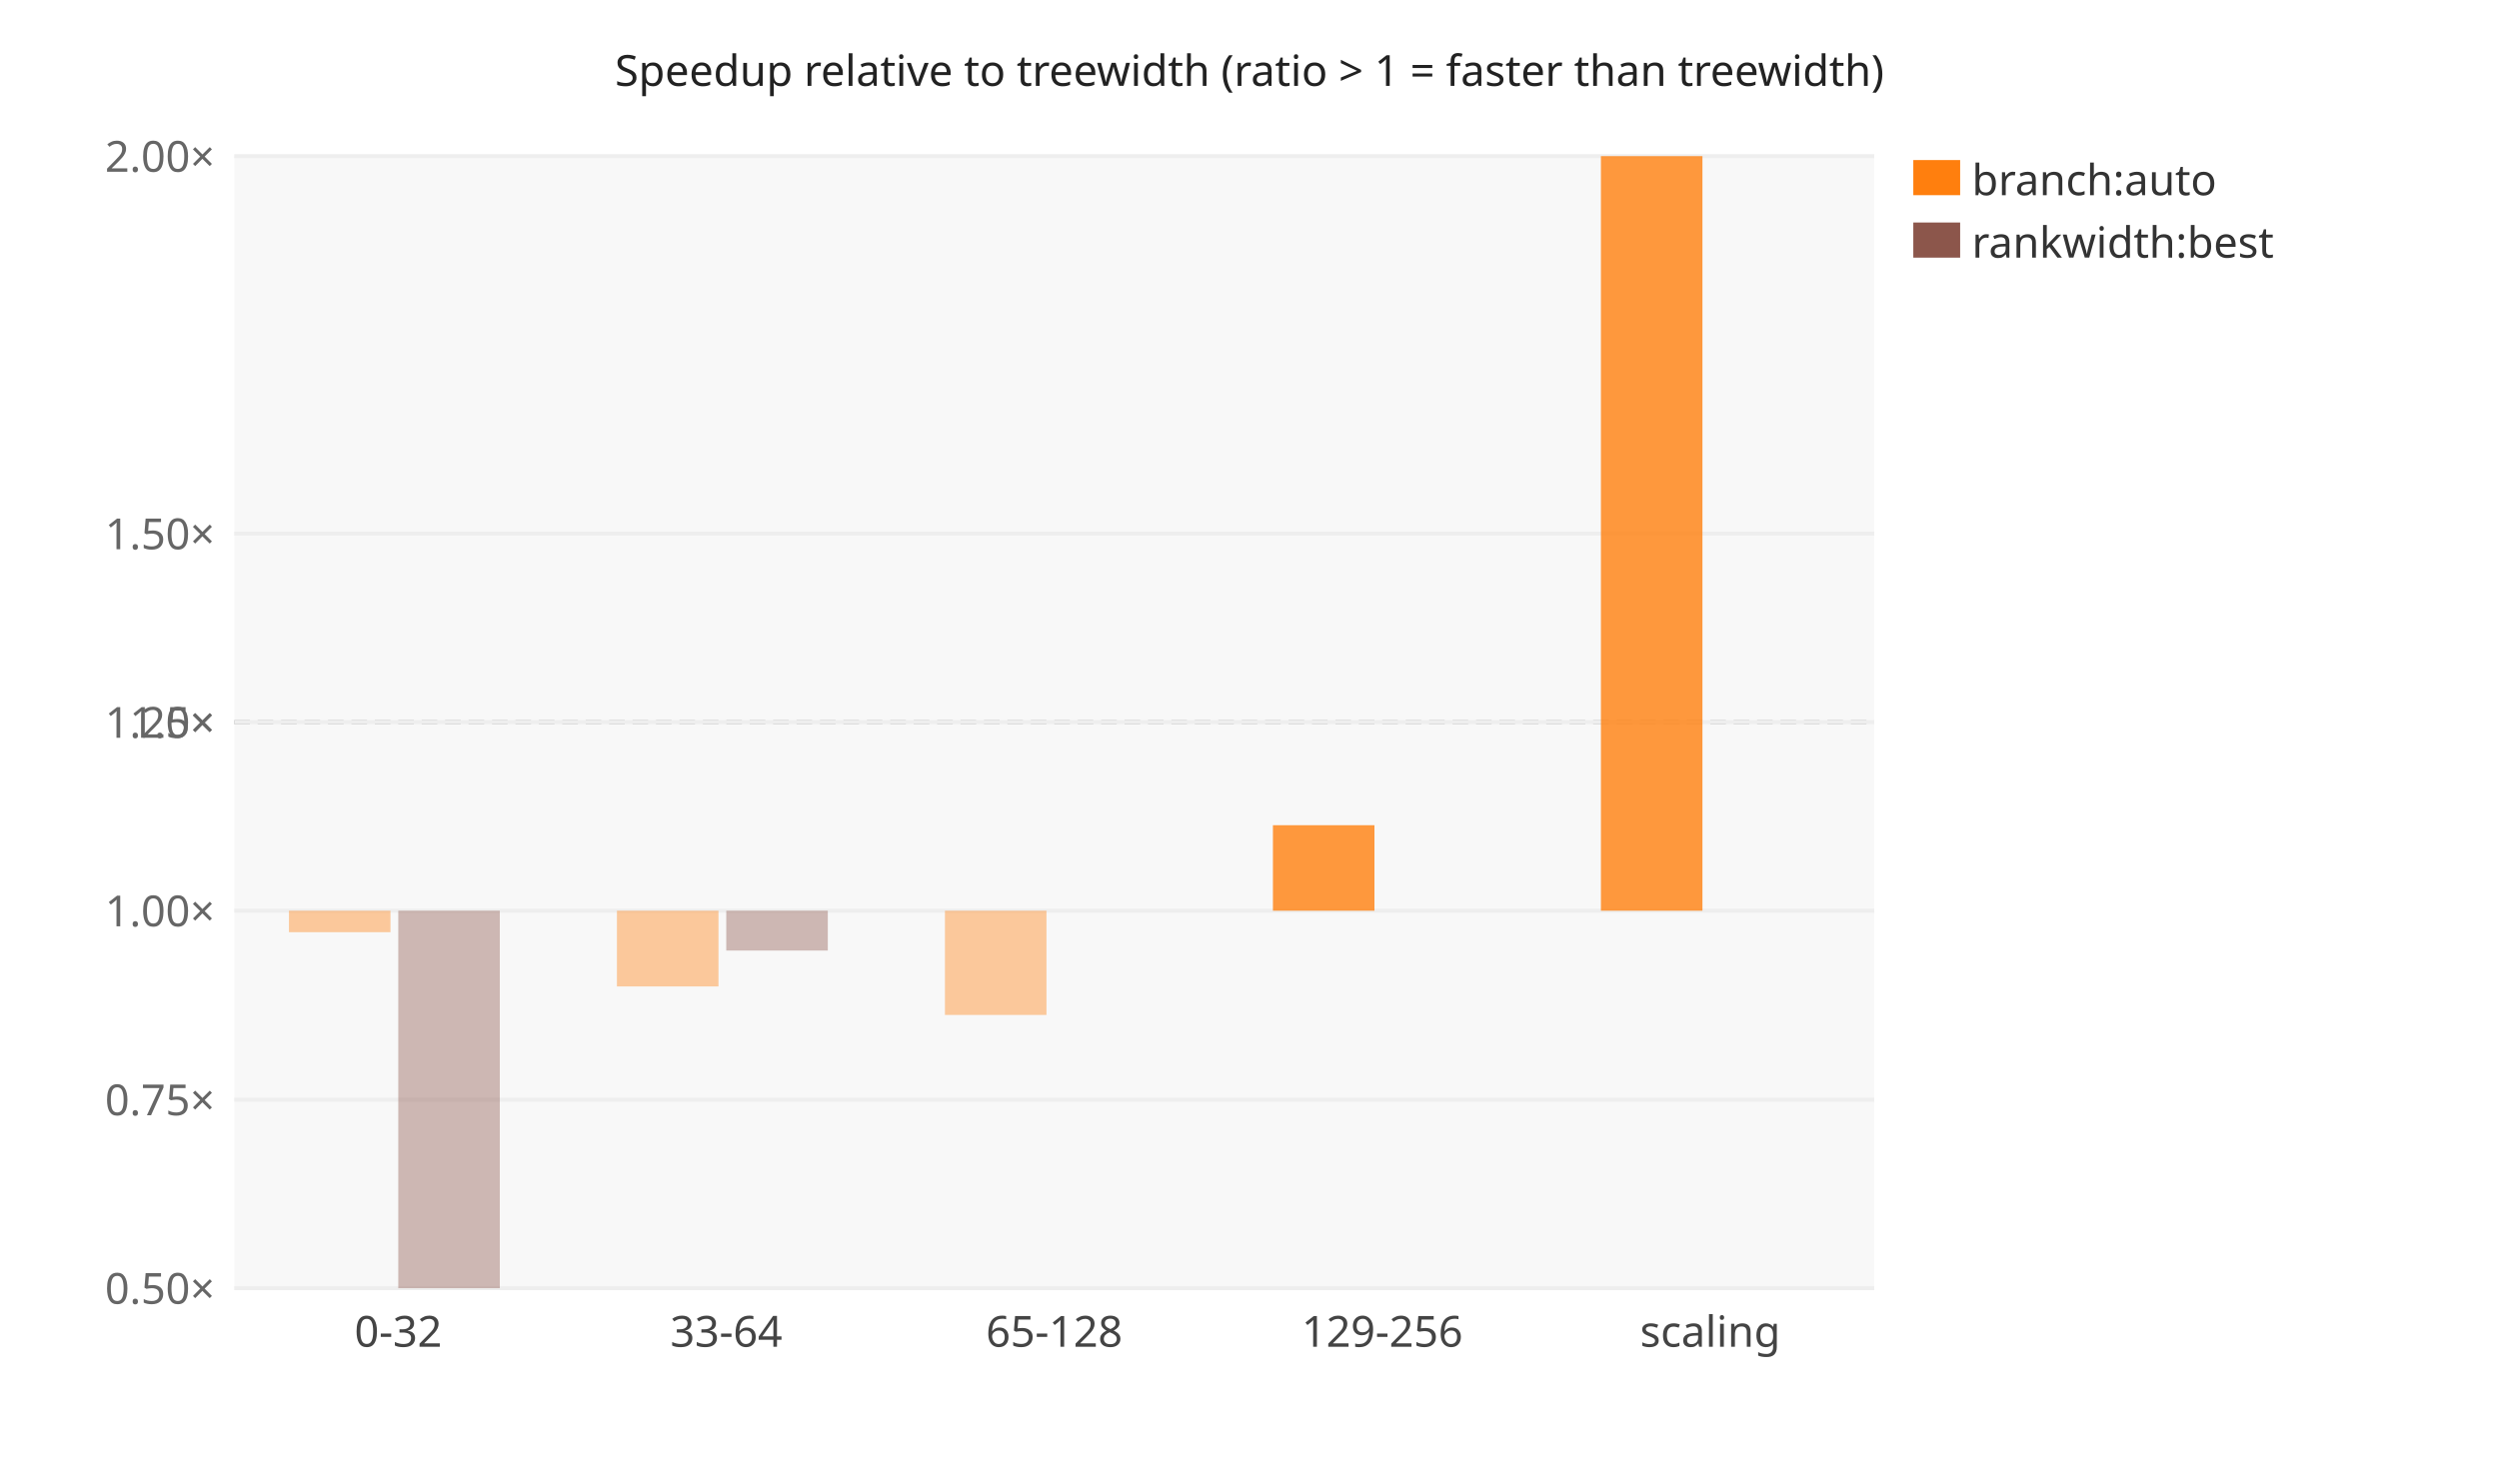
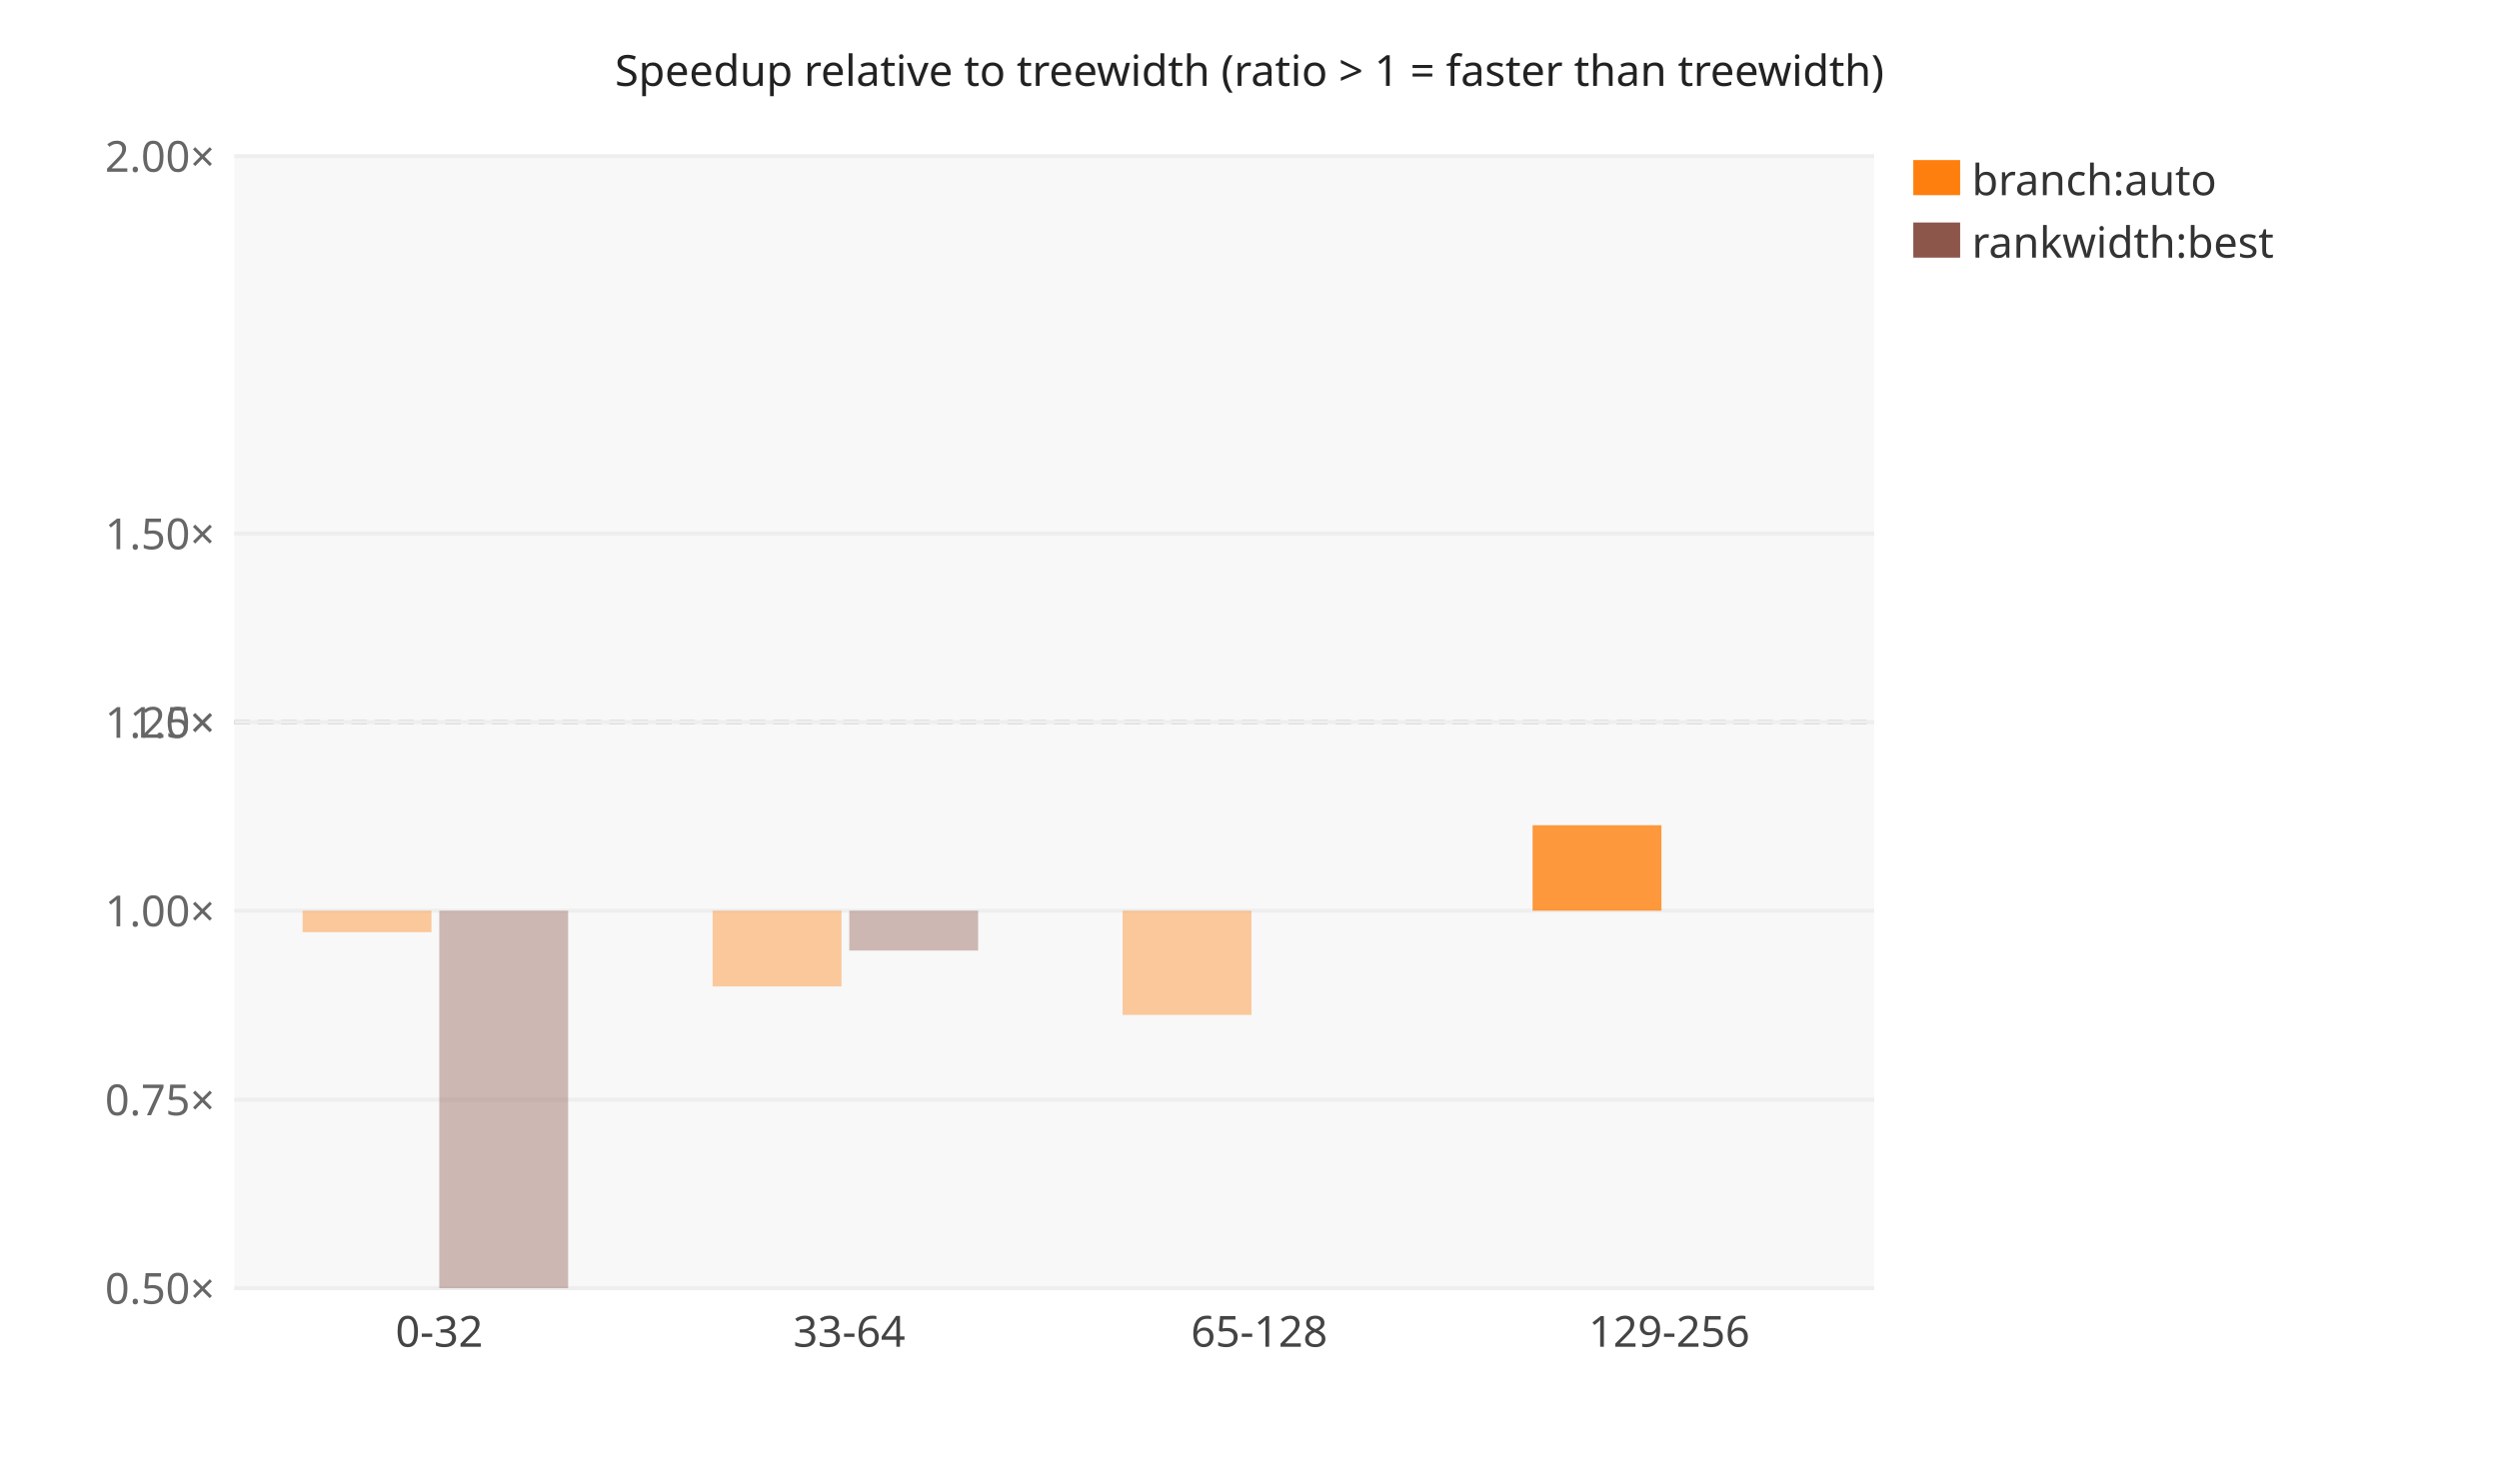
<svg xmlns="http://www.w3.org/2000/svg" width="640" height="380" viewBox="0 0 640 380">
  <style>text{font-family:sans-serif;font-size:11px;}</style>
  <rect x="60.0" y="40.0" width="420.0" height="290.0" fill="#f8f8f8" opacity="1.00" />
  <text x="320.0" y="22.0" text-anchor="middle" fill="#222" font-size="12">Speedup relative to treewidth (ratio &gt; 1 = faster than treewidth)</text>
  <line x1="60.0" y1="185.0" x2="480.0" y2="185.0" stroke="#999" stroke-width="1.0" stroke-dasharray="4,2" />
  <text x="55.0" y="189.0" text-anchor="end" fill="#666" font-size="10">1.0×</text>
  <text x="55.0" y="334.0" text-anchor="end" fill="#666" font-size="9">0.50×</text>
  <line x1="60.0" y1="330.0" x2="480.0" y2="330.0" stroke="#eee" stroke-width="1.0" />
  <text x="55.0" y="285.7" text-anchor="end" fill="#666" font-size="9">0.75×</text>
  <line x1="60.0" y1="281.7" x2="480.0" y2="281.7" stroke="#eee" stroke-width="1.0" />
  <text x="55.0" y="237.3" text-anchor="end" fill="#666" font-size="9">1.00×</text>
  <line x1="60.0" y1="233.3" x2="480.0" y2="233.3" stroke="#eee" stroke-width="1.0" />
  <text x="55.0" y="189.0" text-anchor="end" fill="#666" font-size="9">1.25×</text>
  <line x1="60.0" y1="185.0" x2="480.0" y2="185.0" stroke="#eee" stroke-width="1.0" />
  <text x="55.0" y="140.7" text-anchor="end" fill="#666" font-size="9">1.50×</text>
  <line x1="60.0" y1="136.7" x2="480.0" y2="136.7" stroke="#eee" stroke-width="1.0" />
  <text x="55.0" y="44.0" text-anchor="end" fill="#666" font-size="9">2.00×</text>
  <line x1="60.0" y1="40.0" x2="480.0" y2="40.0" stroke="#eee" stroke-width="1.0" />
-   <text x="102.0" y="345.0" text-anchor="middle" fill="#444" font-size="10">0-32</text>
-   <rect x="74.0" y="233.3" width="26.0" height="5.5" fill="#ff7f0e" opacity="0.40" />
-   <rect x="102.0" y="233.3" width="26.0" height="96.7" fill="#8c564b" opacity="0.40" />
-   <text x="186.0" y="345.0" text-anchor="middle" fill="#444" font-size="10">33-64</text>
-   <rect x="158.0" y="233.3" width="26.0" height="19.4" fill="#ff7f0e" opacity="0.40" />
-   <rect x="186.0" y="233.3" width="26.0" height="10.2" fill="#8c564b" opacity="0.40" />
-   <text x="270.0" y="345.0" text-anchor="middle" fill="#444" font-size="10">65-128</text>
-   <rect x="242.0" y="233.3" width="26.0" height="26.7" fill="#ff7f0e" opacity="0.40" />
-   <text x="354.0" y="345.0" text-anchor="middle" fill="#444" font-size="10">129-256</text>
-   <rect x="326.0" y="211.4" width="26.0" height="21.9" fill="#ff7f0e" opacity="0.80" />
-   <text x="438.0" y="345.0" text-anchor="middle" fill="#444" font-size="10">scaling</text>
-   <rect x="410.0" y="40.0" width="26.0" height="193.3" fill="#ff7f0e" opacity="0.80" />
+   <text x="112.5" y="345.0" text-anchor="middle" fill="#444" font-size="10">0-32</text>
+   <rect x="77.5" y="233.3" width="33.0" height="5.5" fill="#ff7f0e" opacity="0.40" />
+   <rect x="112.5" y="233.3" width="33.0" height="96.7" fill="#8c564b" opacity="0.40" />
+   <text x="217.5" y="345.0" text-anchor="middle" fill="#444" font-size="10">33-64</text>
+   <rect x="182.5" y="233.3" width="33.0" height="19.4" fill="#ff7f0e" opacity="0.40" />
+   <rect x="217.5" y="233.3" width="33.0" height="10.2" fill="#8c564b" opacity="0.40" />
+   <text x="322.5" y="345.0" text-anchor="middle" fill="#444" font-size="10">65-128</text>
+   <rect x="287.5" y="233.3" width="33.0" height="26.7" fill="#ff7f0e" opacity="0.40" />
+   <text x="427.5" y="345.0" text-anchor="middle" fill="#444" font-size="10">129-256</text>
+   <rect x="392.5" y="211.4" width="33.0" height="21.9" fill="#ff7f0e" opacity="0.80" />
  <rect x="490.0" y="41.0" width="12.0" height="9.0" fill="#ff7f0e" opacity="1.00" />
  <text x="505.0" y="50.0" text-anchor="start" fill="#333" font-size="10">branch:auto</text>
  <rect x="490.0" y="57.0" width="12.0" height="9.0" fill="#8c564b" opacity="1.00" />
  <text x="505.0" y="66.0" text-anchor="start" fill="#333" font-size="10">rankwidth:best</text>
</svg>
